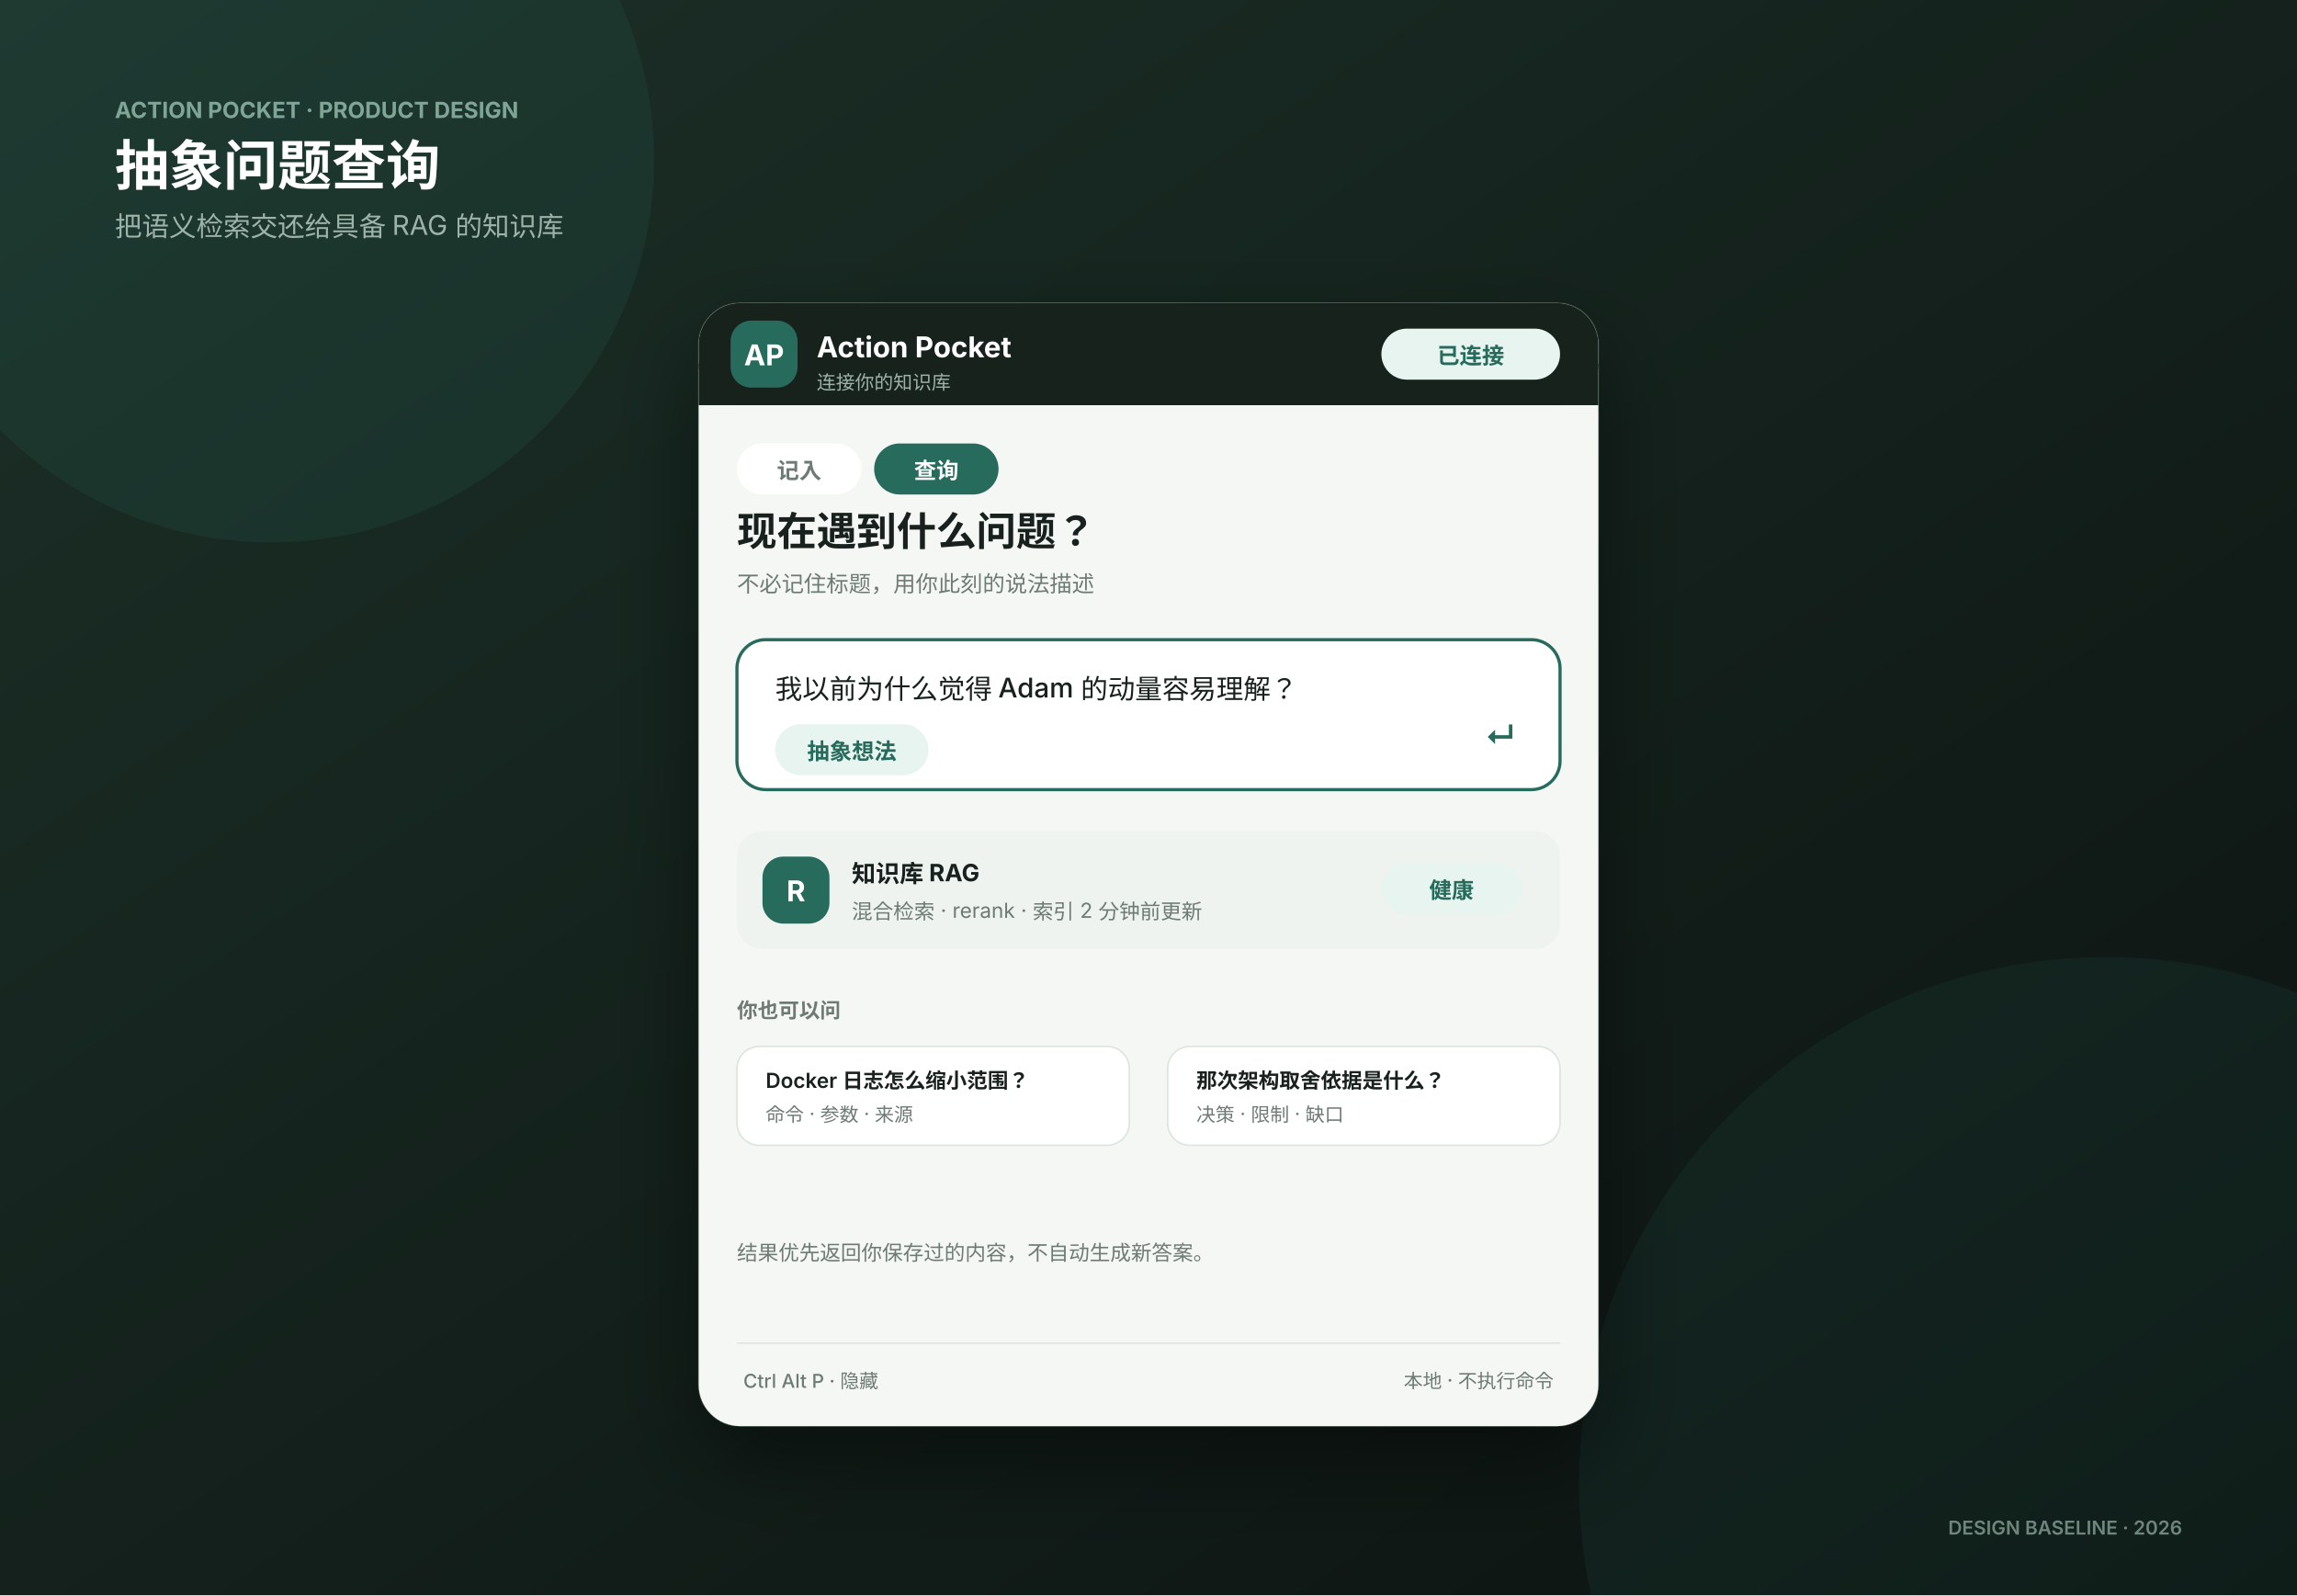
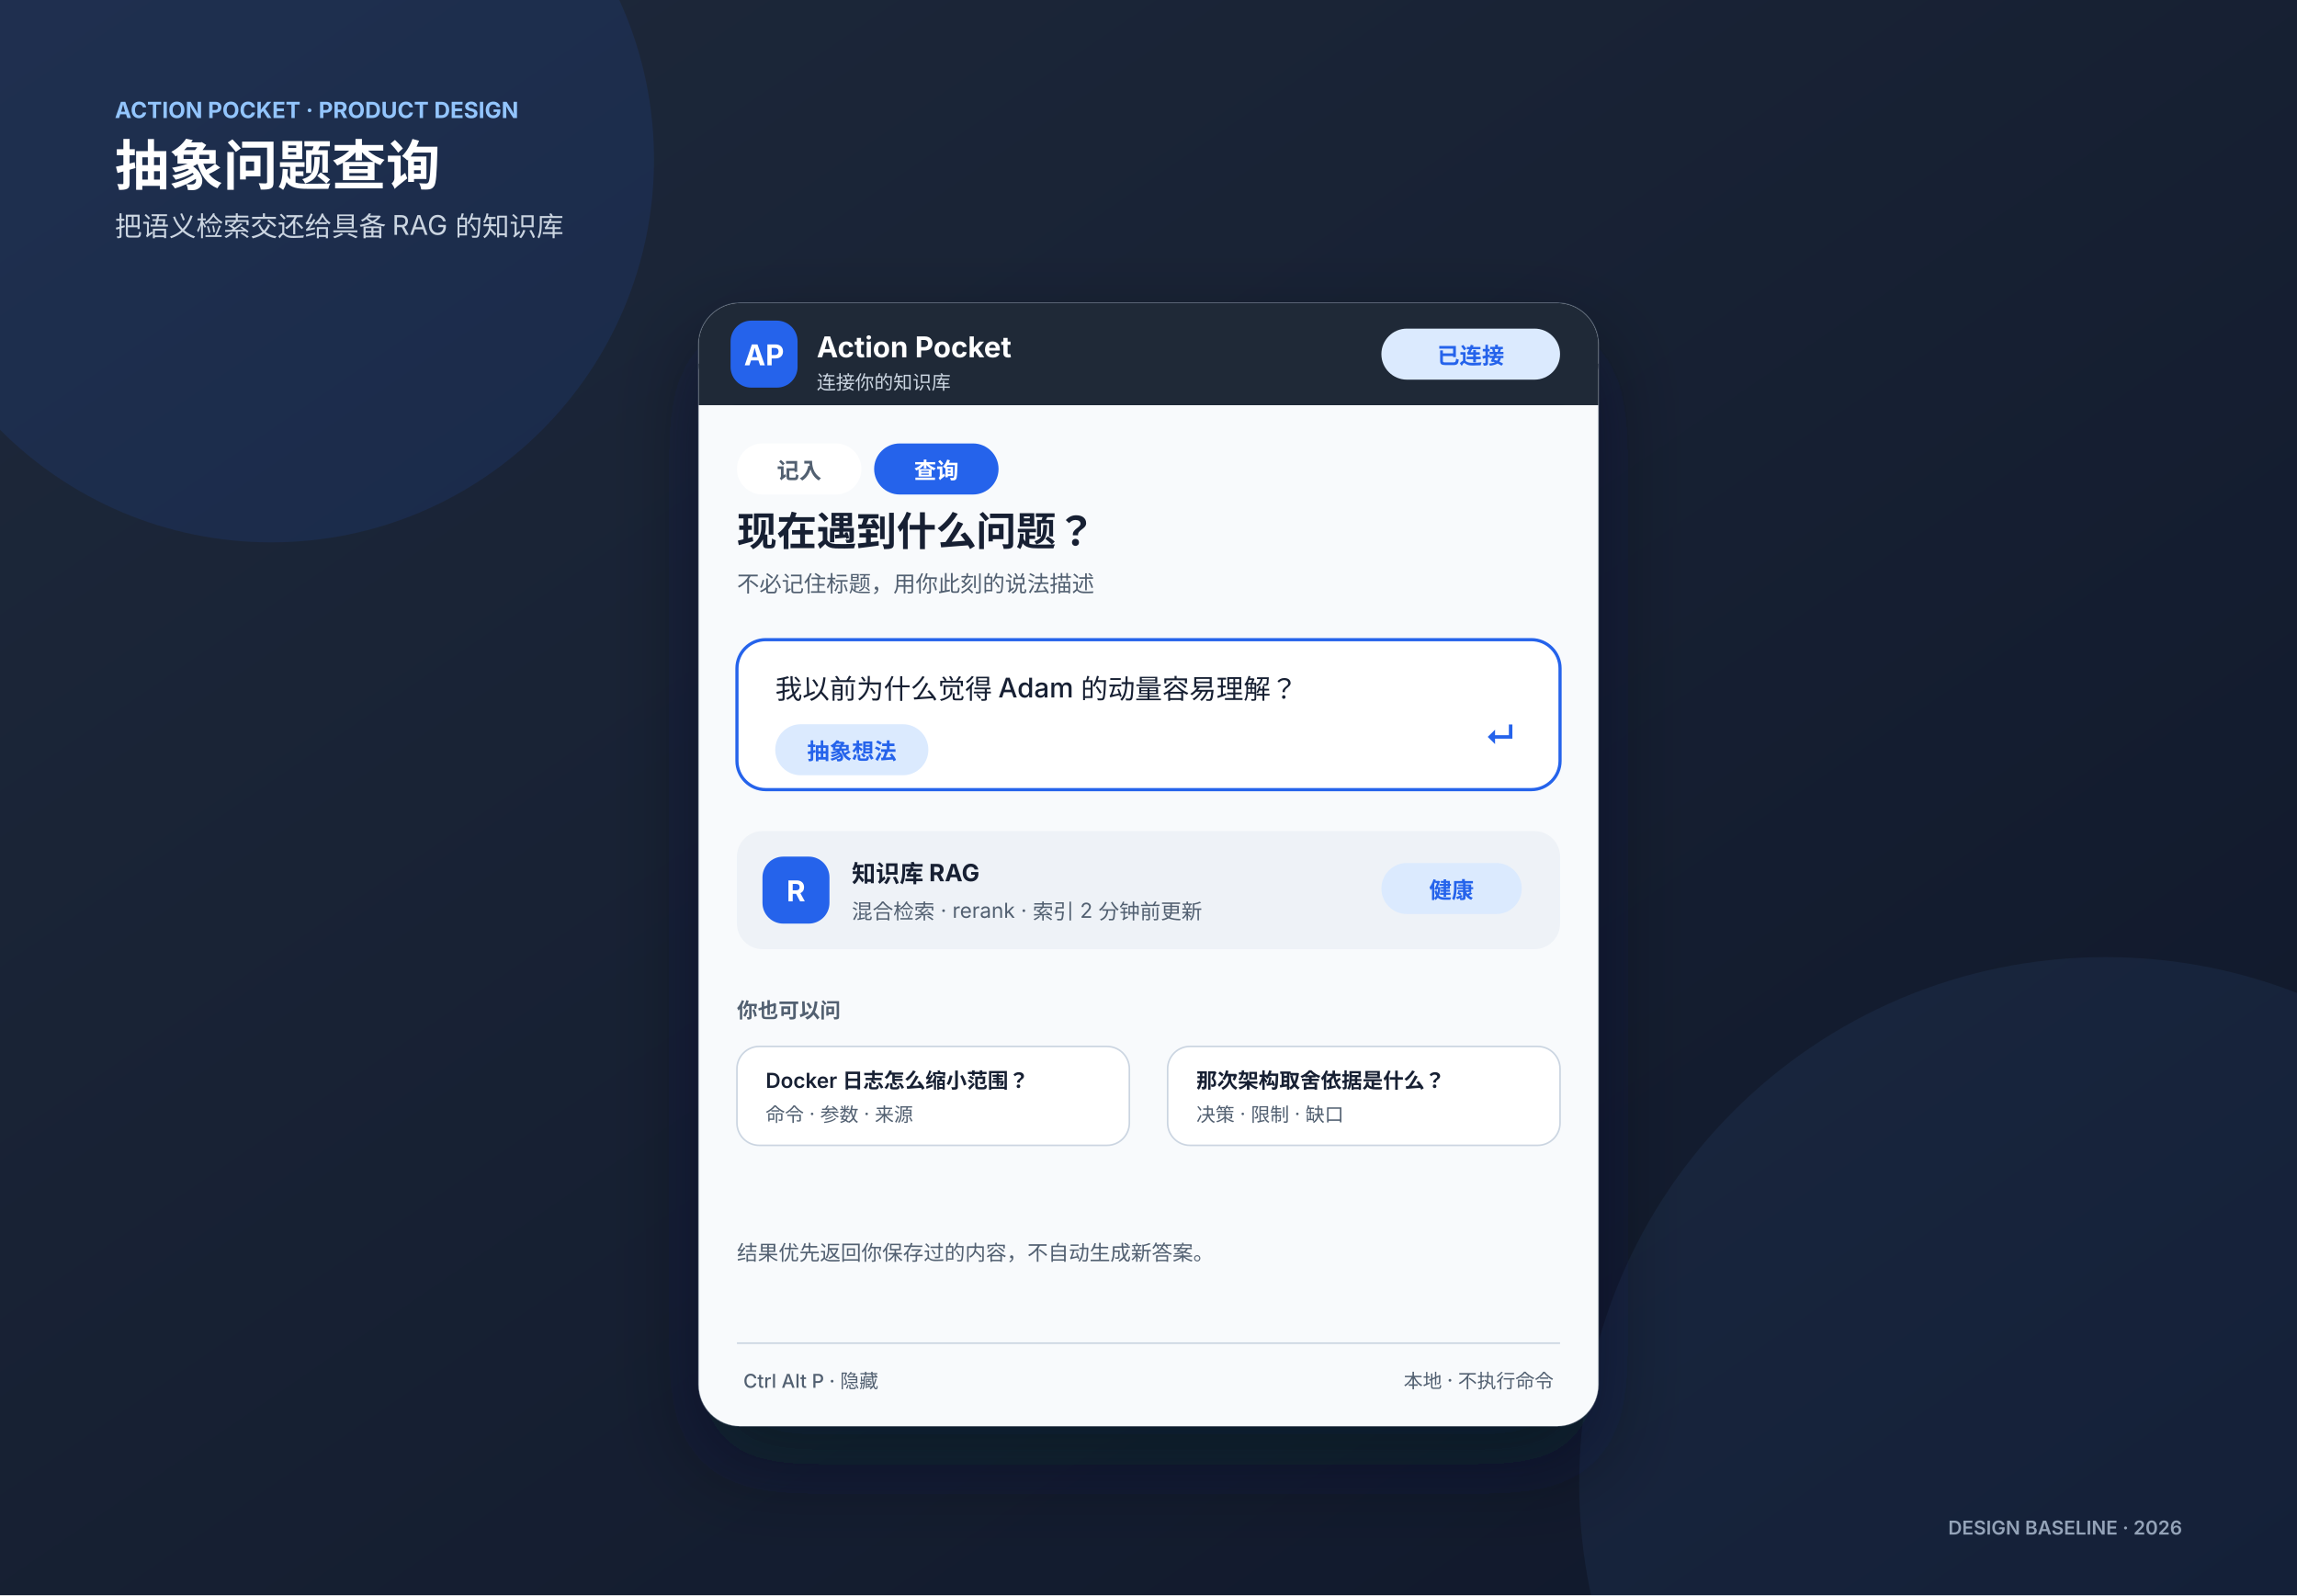
<svg xmlns="http://www.w3.org/2000/svg" width="1440" height="1000" viewBox="0 0 1440 1000">
  <defs>
    <filter id="shadow" x="-30%" y="-30%" width="160%" height="180%">
-       <feDropShadow dx="0" dy="24" stdDeviation="28" flood-color="#020806" flood-opacity=".45" />
+       <feDropShadow dx="0" dy="24" stdDeviation="28" flood-color="#0F172A" flood-opacity=".45" />
    </filter>
    <linearGradient id="glow" x1="0" y1="0" x2="1" y2="1">
-       <stop stop-color="#1C3028" />
-       <stop offset="1" stop-color="#0C1210" />
+       <stop stop-color="#1E293B" />
+       <stop offset="1" stop-color="#0F172A" />
    </linearGradient>
  </defs>
  <rect x="0" y="0" width="1440" height="1000" rx="0" fill="url(#glow)" stroke="none" stroke-width="1" />
-   <circle cx="170" cy="100" r="240" fill="#2E8B75" opacity=".11" />
-   <circle cx="1320" cy="930" r="330" fill="#43B69B" opacity=".07" />
-   <text x="72" y="74" font-family="Inter,Segoe UI,PingFang SC,Microsoft YaHei,sans-serif" font-size="14" font-weight="700" fill="#7FA596" text-anchor="start">ACTION POCKET · PRODUCT DESIGN</text>
+   <circle cx="170" cy="100" r="240" fill="#2563EB" opacity=".11" />
+   <circle cx="1320" cy="930" r="330" fill="#60A5FA" opacity=".07" />
+   <text x="72" y="74" font-family="Inter,Segoe UI,PingFang SC,Microsoft YaHei,sans-serif" font-size="14" font-weight="700" fill="#93C5FD" text-anchor="start">ACTION POCKET · PRODUCT DESIGN</text>
  <text x="72" y="116" font-family="Inter,Segoe UI,PingFang SC,Microsoft YaHei,sans-serif" font-size="34" font-weight="700" fill="#FFFFFF" text-anchor="start">抽象问题查询</text>
-   <text x="72" y="148" font-family="Inter,Segoe UI,PingFang SC,Microsoft YaHei,sans-serif" font-size="17" font-weight="400" fill="#9DB2A9" text-anchor="start">把语义检索交还给具备 RAG 的知识库</text>
-   <rect x="438" y="190" width="564" height="704" rx="26" fill="#F5F7F5" stroke="#34483F" stroke-width="1" />
+   <text x="72" y="148" font-family="Inter,Segoe UI,PingFang SC,Microsoft YaHei,sans-serif" font-size="17" font-weight="400" fill="#CBD5E1" text-anchor="start">把语义检索交还给具备 RAG 的知识库</text>
+   <rect x="438" y="190" width="564" height="704" rx="26" fill="#F8FAFC" stroke="#475569" stroke-width="1" />
  <g filter="url(#shadow)">
-     <rect x="438" y="190" width="564" height="704" rx="26" fill="#F5F7F5" stroke="none" stroke-width="1" />
+     <rect x="438" y="190" width="564" height="704" rx="26" fill="#F8FAFC" stroke="none" stroke-width="1" />
  </g>
-   <rect x="438" y="190" width="564" height="64" rx="26" fill="#17221D" stroke="none" stroke-width="1" />
-   <rect x="438" y="228" width="564" height="26" rx="0" fill="#17221D" stroke="none" stroke-width="1" />
-   <rect x="458" y="201" width="42" height="42" rx="13" fill="#276B5D" stroke="none" stroke-width="1" />
+   <rect x="438" y="190" width="564" height="64" rx="26" fill="#1F2937" stroke="none" stroke-width="1" />
+   <rect x="438" y="228" width="564" height="26" rx="0" fill="#1F2937" stroke="none" stroke-width="1" />
+   <rect x="458" y="201" width="42" height="42" rx="13" fill="#2563EB" stroke="none" stroke-width="1" />
  <text x="479" y="229" font-family="Inter,Segoe UI,PingFang SC,Microsoft YaHei,sans-serif" font-size="18" font-weight="700" fill="#FFFFFF" text-anchor="middle">AP</text>
  <text x="512" y="224" font-family="Inter,Segoe UI,PingFang SC,Microsoft YaHei,sans-serif" font-size="18" font-weight="700" fill="#FFFFFF" text-anchor="start">Action Pocket</text>
-   <text x="512" y="244" font-family="Inter,Segoe UI,PingFang SC,Microsoft YaHei,sans-serif" font-size="12" font-weight="400" fill="#9DB2A9" text-anchor="start">连接你的知识库</text>
-   <rect x="866" y="206" width="112" height="32" rx="16" fill="#E7F4EF" stroke="none" stroke-width="1" />
-   <text x="922" y="228" font-family="Inter,Segoe UI,PingFang SC,Microsoft YaHei,sans-serif" font-size="14" font-weight="600" fill="#276B5D" text-anchor="middle">已连接</text>
+   <text x="512" y="244" font-family="Inter,Segoe UI,PingFang SC,Microsoft YaHei,sans-serif" font-size="12" font-weight="400" fill="#CBD5E1" text-anchor="start">连接你的知识库</text>
+   <rect x="866" y="206" width="112" height="32" rx="16" fill="#DBEAFE" stroke="none" stroke-width="1" />
+   <text x="922" y="228" font-family="Inter,Segoe UI,PingFang SC,Microsoft YaHei,sans-serif" font-size="14" font-weight="600" fill="#2563EB" text-anchor="middle">已连接</text>
  <rect x="462" y="278" width="78" height="32" rx="16" fill="#FFFFFF" stroke="none" stroke-width="1" />
-   <text x="501" y="300" font-family="Inter,Segoe UI,PingFang SC,Microsoft YaHei,sans-serif" font-size="14" font-weight="600" fill="#6E7B74" text-anchor="middle">记入</text>
-   <rect x="548" y="278" width="78" height="32" rx="16" fill="#276B5D" stroke="none" stroke-width="1" />
+   <text x="501" y="300" font-family="Inter,Segoe UI,PingFang SC,Microsoft YaHei,sans-serif" font-size="14" font-weight="600" fill="#526071" text-anchor="middle">记入</text>
+   <rect x="548" y="278" width="78" height="32" rx="16" fill="#2563EB" stroke="none" stroke-width="1" />
  <text x="587" y="300" font-family="Inter,Segoe UI,PingFang SC,Microsoft YaHei,sans-serif" font-size="14" font-weight="600" fill="#FFFFFF" text-anchor="middle">查询</text>
-   <text x="462" y="342" font-family="Inter,Segoe UI,PingFang SC,Microsoft YaHei,sans-serif" font-size="25" font-weight="700" fill="#18211D" text-anchor="start">现在遇到什么问题？</text>
-   <text x="462" y="371" font-family="Inter,Segoe UI,PingFang SC,Microsoft YaHei,sans-serif" font-size="14" font-weight="400" fill="#6E7B74" text-anchor="start">不必记住标题，用你此刻的说法描述</text>
-   <rect x="462" y="401" width="516" height="94" rx="18" fill="#FFFFFF" stroke="#276B5D" stroke-width="2" />
-   <text x="486" y="438" font-family="Inter,Segoe UI,PingFang SC,Microsoft YaHei,sans-serif" font-size="17" font-weight="500" fill="#18211D" text-anchor="start">我以前为什么觉得 Adam 的动量容易理解？</text>
-   <rect x="486" y="454" width="96" height="32" rx="16" fill="#E7F4EF" stroke="none" stroke-width="1" />
-   <text x="534" y="476" font-family="Inter,Segoe UI,PingFang SC,Microsoft YaHei,sans-serif" font-size="14" font-weight="600" fill="#276B5D" text-anchor="middle">抽象想法</text>
-   <text x="950" y="468" font-family="Inter,Segoe UI,PingFang SC,Microsoft YaHei,sans-serif" font-size="19" font-weight="700" fill="#276B5D" text-anchor="end">↵</text>
-   <rect x="462" y="521" width="516" height="74" rx="16" fill="#EEF3F0" stroke="none" stroke-width="1" />
-   <rect x="478" y="537" width="42" height="42" rx="13" fill="#276B5D" stroke="none" stroke-width="1" />
+   <text x="462" y="342" font-family="Inter,Segoe UI,PingFang SC,Microsoft YaHei,sans-serif" font-size="25" font-weight="700" fill="#172033" text-anchor="start">现在遇到什么问题？</text>
+   <text x="462" y="371" font-family="Inter,Segoe UI,PingFang SC,Microsoft YaHei,sans-serif" font-size="14" font-weight="400" fill="#526071" text-anchor="start">不必记住标题，用你此刻的说法描述</text>
+   <rect x="462" y="401" width="516" height="94" rx="18" fill="#FFFFFF" stroke="#2563EB" stroke-width="2" />
+   <text x="486" y="438" font-family="Inter,Segoe UI,PingFang SC,Microsoft YaHei,sans-serif" font-size="17" font-weight="500" fill="#172033" text-anchor="start">我以前为什么觉得 Adam 的动量容易理解？</text>
+   <rect x="486" y="454" width="96" height="32" rx="16" fill="#DBEAFE" stroke="none" stroke-width="1" />
+   <text x="534" y="476" font-family="Inter,Segoe UI,PingFang SC,Microsoft YaHei,sans-serif" font-size="14" font-weight="600" fill="#2563EB" text-anchor="middle">抽象想法</text>
+   <text x="950" y="468" font-family="Inter,Segoe UI,PingFang SC,Microsoft YaHei,sans-serif" font-size="19" font-weight="700" fill="#2563EB" text-anchor="end">↵</text>
+   <rect x="462" y="521" width="516" height="74" rx="16" fill="#EEF2F7" stroke="none" stroke-width="1" />
+   <rect x="478" y="537" width="42" height="42" rx="13" fill="#2563EB" stroke="none" stroke-width="1" />
  <text x="499" y="565" font-family="Inter,Segoe UI,PingFang SC,Microsoft YaHei,sans-serif" font-size="18" font-weight="700" fill="#FFFFFF" text-anchor="middle">R</text>
-   <text x="534" y="553" font-family="Inter,Segoe UI,PingFang SC,Microsoft YaHei,sans-serif" font-size="15" font-weight="650" fill="#18211D" text-anchor="start">知识库 RAG</text>
-   <text x="534" y="576" font-family="Inter,Segoe UI,PingFang SC,Microsoft YaHei,sans-serif" font-size="13" font-weight="400" fill="#6E7B74" text-anchor="start">混合检索 · rerank · 索引 2 分钟前更新</text>
-   <rect x="866" y="541" width="88" height="32" rx="16" fill="#E7F4EF" stroke="none" stroke-width="1" />
-   <text x="910" y="563" font-family="Inter,Segoe UI,PingFang SC,Microsoft YaHei,sans-serif" font-size="14" font-weight="600" fill="#276B5D" text-anchor="middle">健康</text>
-   <text x="462" y="638" font-family="Inter,Segoe UI,PingFang SC,Microsoft YaHei,sans-serif" font-size="13" font-weight="600" fill="#6E7B74" text-anchor="start">你也可以问</text>
-   <rect x="462" y="656" width="246" height="62" rx="14" fill="#FFFFFF" stroke="#DDE5E0" stroke-width="1" />
-   <text x="480" y="682" font-family="Inter,Segoe UI,PingFang SC,Microsoft YaHei,sans-serif" font-size="13" font-weight="600" fill="#18211D" text-anchor="start">Docker 日志怎么缩小范围？</text>
-   <text x="480" y="703" font-family="Inter,Segoe UI,PingFang SC,Microsoft YaHei,sans-serif" font-size="12" font-weight="400" fill="#6E7B74" text-anchor="start">命令 · 参数 · 来源</text>
-   <rect x="732" y="656" width="246" height="62" rx="14" fill="#FFFFFF" stroke="#DDE5E0" stroke-width="1" />
-   <text x="750" y="682" font-family="Inter,Segoe UI,PingFang SC,Microsoft YaHei,sans-serif" font-size="13" font-weight="600" fill="#18211D" text-anchor="start">那次架构取舍依据是什么？</text>
-   <text x="750" y="703" font-family="Inter,Segoe UI,PingFang SC,Microsoft YaHei,sans-serif" font-size="12" font-weight="400" fill="#6E7B74" text-anchor="start">决策 · 限制 · 缺口</text>
-   <text x="462" y="790" font-family="Inter,Segoe UI,PingFang SC,Microsoft YaHei,sans-serif" font-size="13" font-weight="400" fill="#6E7B74" text-anchor="start">结果优先返回你保存过的内容，不自动生成新答案。</text>
-   <line x1="462" y1="842" x2="978" y2="842" stroke="#DDE5E0" stroke-width="1" />
-   <text x="466" y="870" font-family="Inter,Segoe UI,PingFang SC,Microsoft YaHei,sans-serif" font-size="12" font-weight="500" fill="#6E7B74" text-anchor="start">Ctrl  Alt  P · 隐藏</text>
-   <text x="974" y="870" font-family="Inter,Segoe UI,PingFang SC,Microsoft YaHei,sans-serif" font-size="12" font-weight="500" fill="#6E7B74" text-anchor="end">本地 · 不执行命令</text>
-   <text x="1368" y="962" font-family="Inter,Segoe UI,PingFang SC,Microsoft YaHei,sans-serif" font-size="12" font-weight="600" fill="#6F867C" text-anchor="end">DESIGN BASELINE · 2026</text>
+   <text x="534" y="553" font-family="Inter,Segoe UI,PingFang SC,Microsoft YaHei,sans-serif" font-size="15" font-weight="650" fill="#172033" text-anchor="start">知识库 RAG</text>
+   <text x="534" y="576" font-family="Inter,Segoe UI,PingFang SC,Microsoft YaHei,sans-serif" font-size="13" font-weight="400" fill="#526071" text-anchor="start">混合检索 · rerank · 索引 2 分钟前更新</text>
+   <rect x="866" y="541" width="88" height="32" rx="16" fill="#DBEAFE" stroke="none" stroke-width="1" />
+   <text x="910" y="563" font-family="Inter,Segoe UI,PingFang SC,Microsoft YaHei,sans-serif" font-size="14" font-weight="600" fill="#2563EB" text-anchor="middle">健康</text>
+   <text x="462" y="638" font-family="Inter,Segoe UI,PingFang SC,Microsoft YaHei,sans-serif" font-size="13" font-weight="600" fill="#526071" text-anchor="start">你也可以问</text>
+   <rect x="462" y="656" width="246" height="62" rx="14" fill="#FFFFFF" stroke="#CBD5E1" stroke-width="1" />
+   <text x="480" y="682" font-family="Inter,Segoe UI,PingFang SC,Microsoft YaHei,sans-serif" font-size="13" font-weight="600" fill="#172033" text-anchor="start">Docker 日志怎么缩小范围？</text>
+   <text x="480" y="703" font-family="Inter,Segoe UI,PingFang SC,Microsoft YaHei,sans-serif" font-size="12" font-weight="400" fill="#526071" text-anchor="start">命令 · 参数 · 来源</text>
+   <rect x="732" y="656" width="246" height="62" rx="14" fill="#FFFFFF" stroke="#CBD5E1" stroke-width="1" />
+   <text x="750" y="682" font-family="Inter,Segoe UI,PingFang SC,Microsoft YaHei,sans-serif" font-size="13" font-weight="600" fill="#172033" text-anchor="start">那次架构取舍依据是什么？</text>
+   <text x="750" y="703" font-family="Inter,Segoe UI,PingFang SC,Microsoft YaHei,sans-serif" font-size="12" font-weight="400" fill="#526071" text-anchor="start">决策 · 限制 · 缺口</text>
+   <text x="462" y="790" font-family="Inter,Segoe UI,PingFang SC,Microsoft YaHei,sans-serif" font-size="13" font-weight="400" fill="#526071" text-anchor="start">结果优先返回你保存过的内容，不自动生成新答案。</text>
+   <line x1="462" y1="842" x2="978" y2="842" stroke="#CBD5E1" stroke-width="1" />
+   <text x="466" y="870" font-family="Inter,Segoe UI,PingFang SC,Microsoft YaHei,sans-serif" font-size="12" font-weight="500" fill="#526071" text-anchor="start">Ctrl  Alt  P · 隐藏</text>
+   <text x="974" y="870" font-family="Inter,Segoe UI,PingFang SC,Microsoft YaHei,sans-serif" font-size="12" font-weight="500" fill="#526071" text-anchor="end">本地 · 不执行命令</text>
+   <text x="1368" y="962" font-family="Inter,Segoe UI,PingFang SC,Microsoft YaHei,sans-serif" font-size="12" font-weight="600" fill="#94A3B8" text-anchor="end">DESIGN BASELINE · 2026</text>
</svg>
